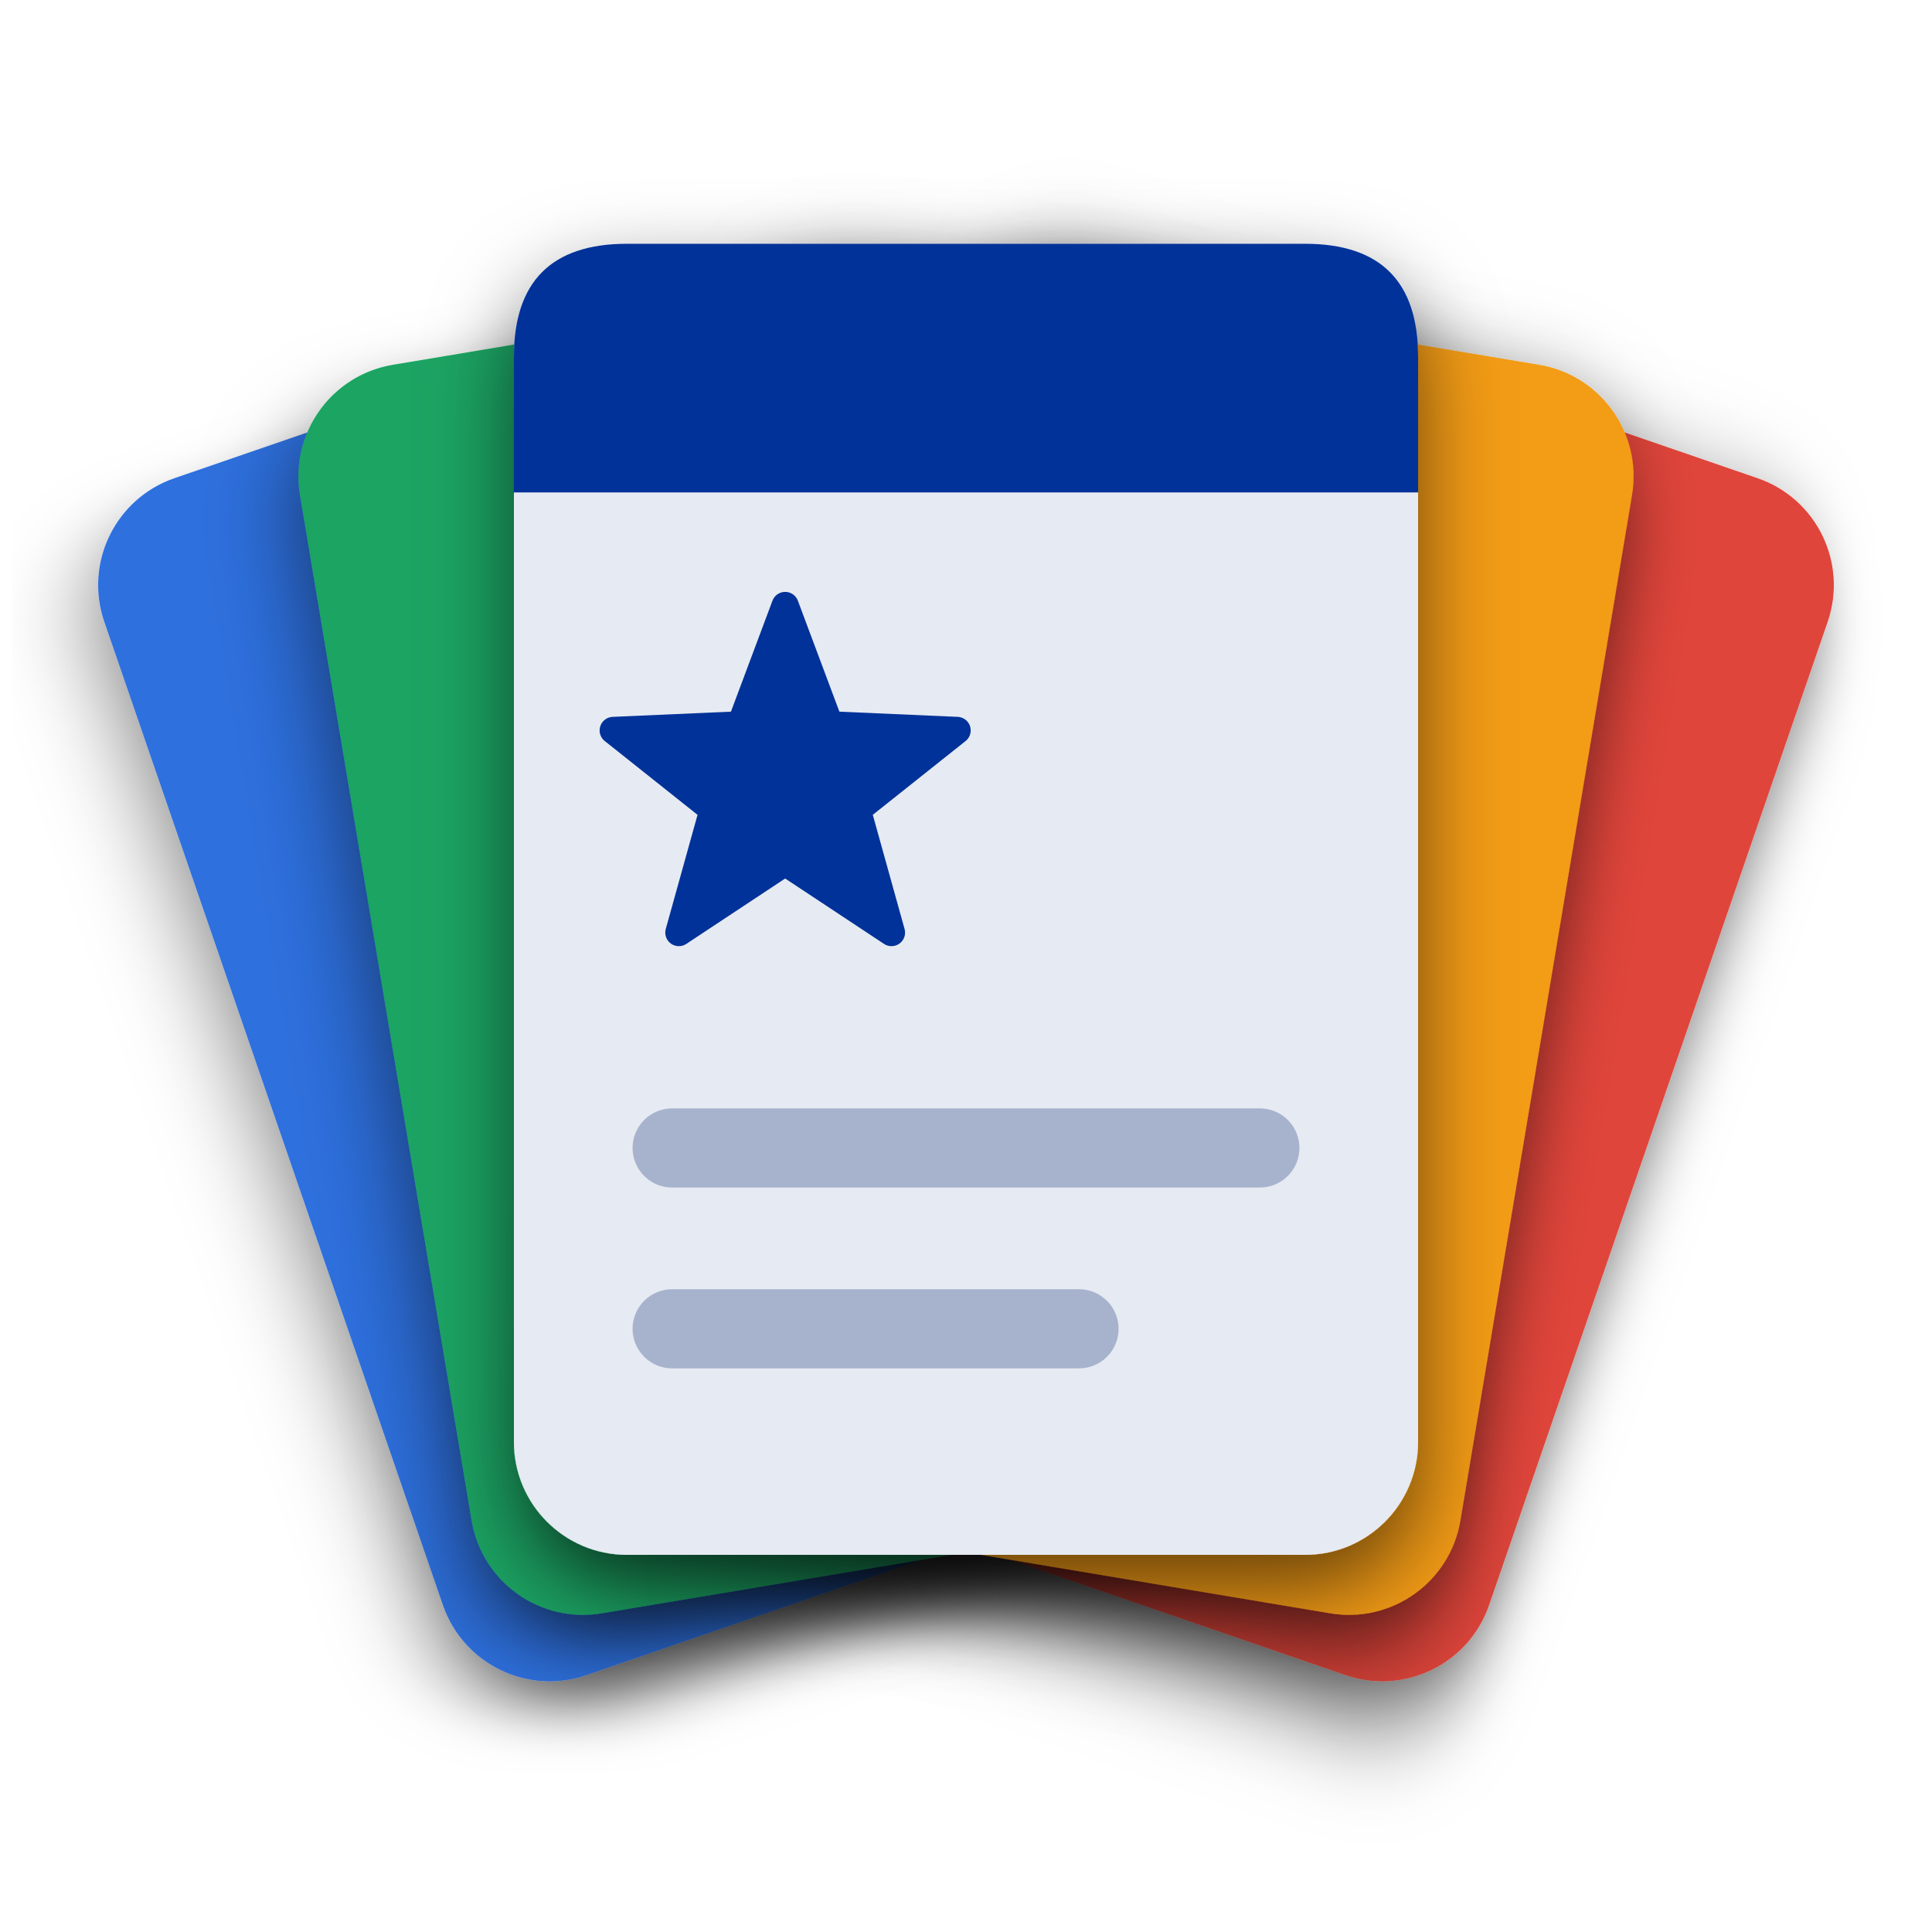
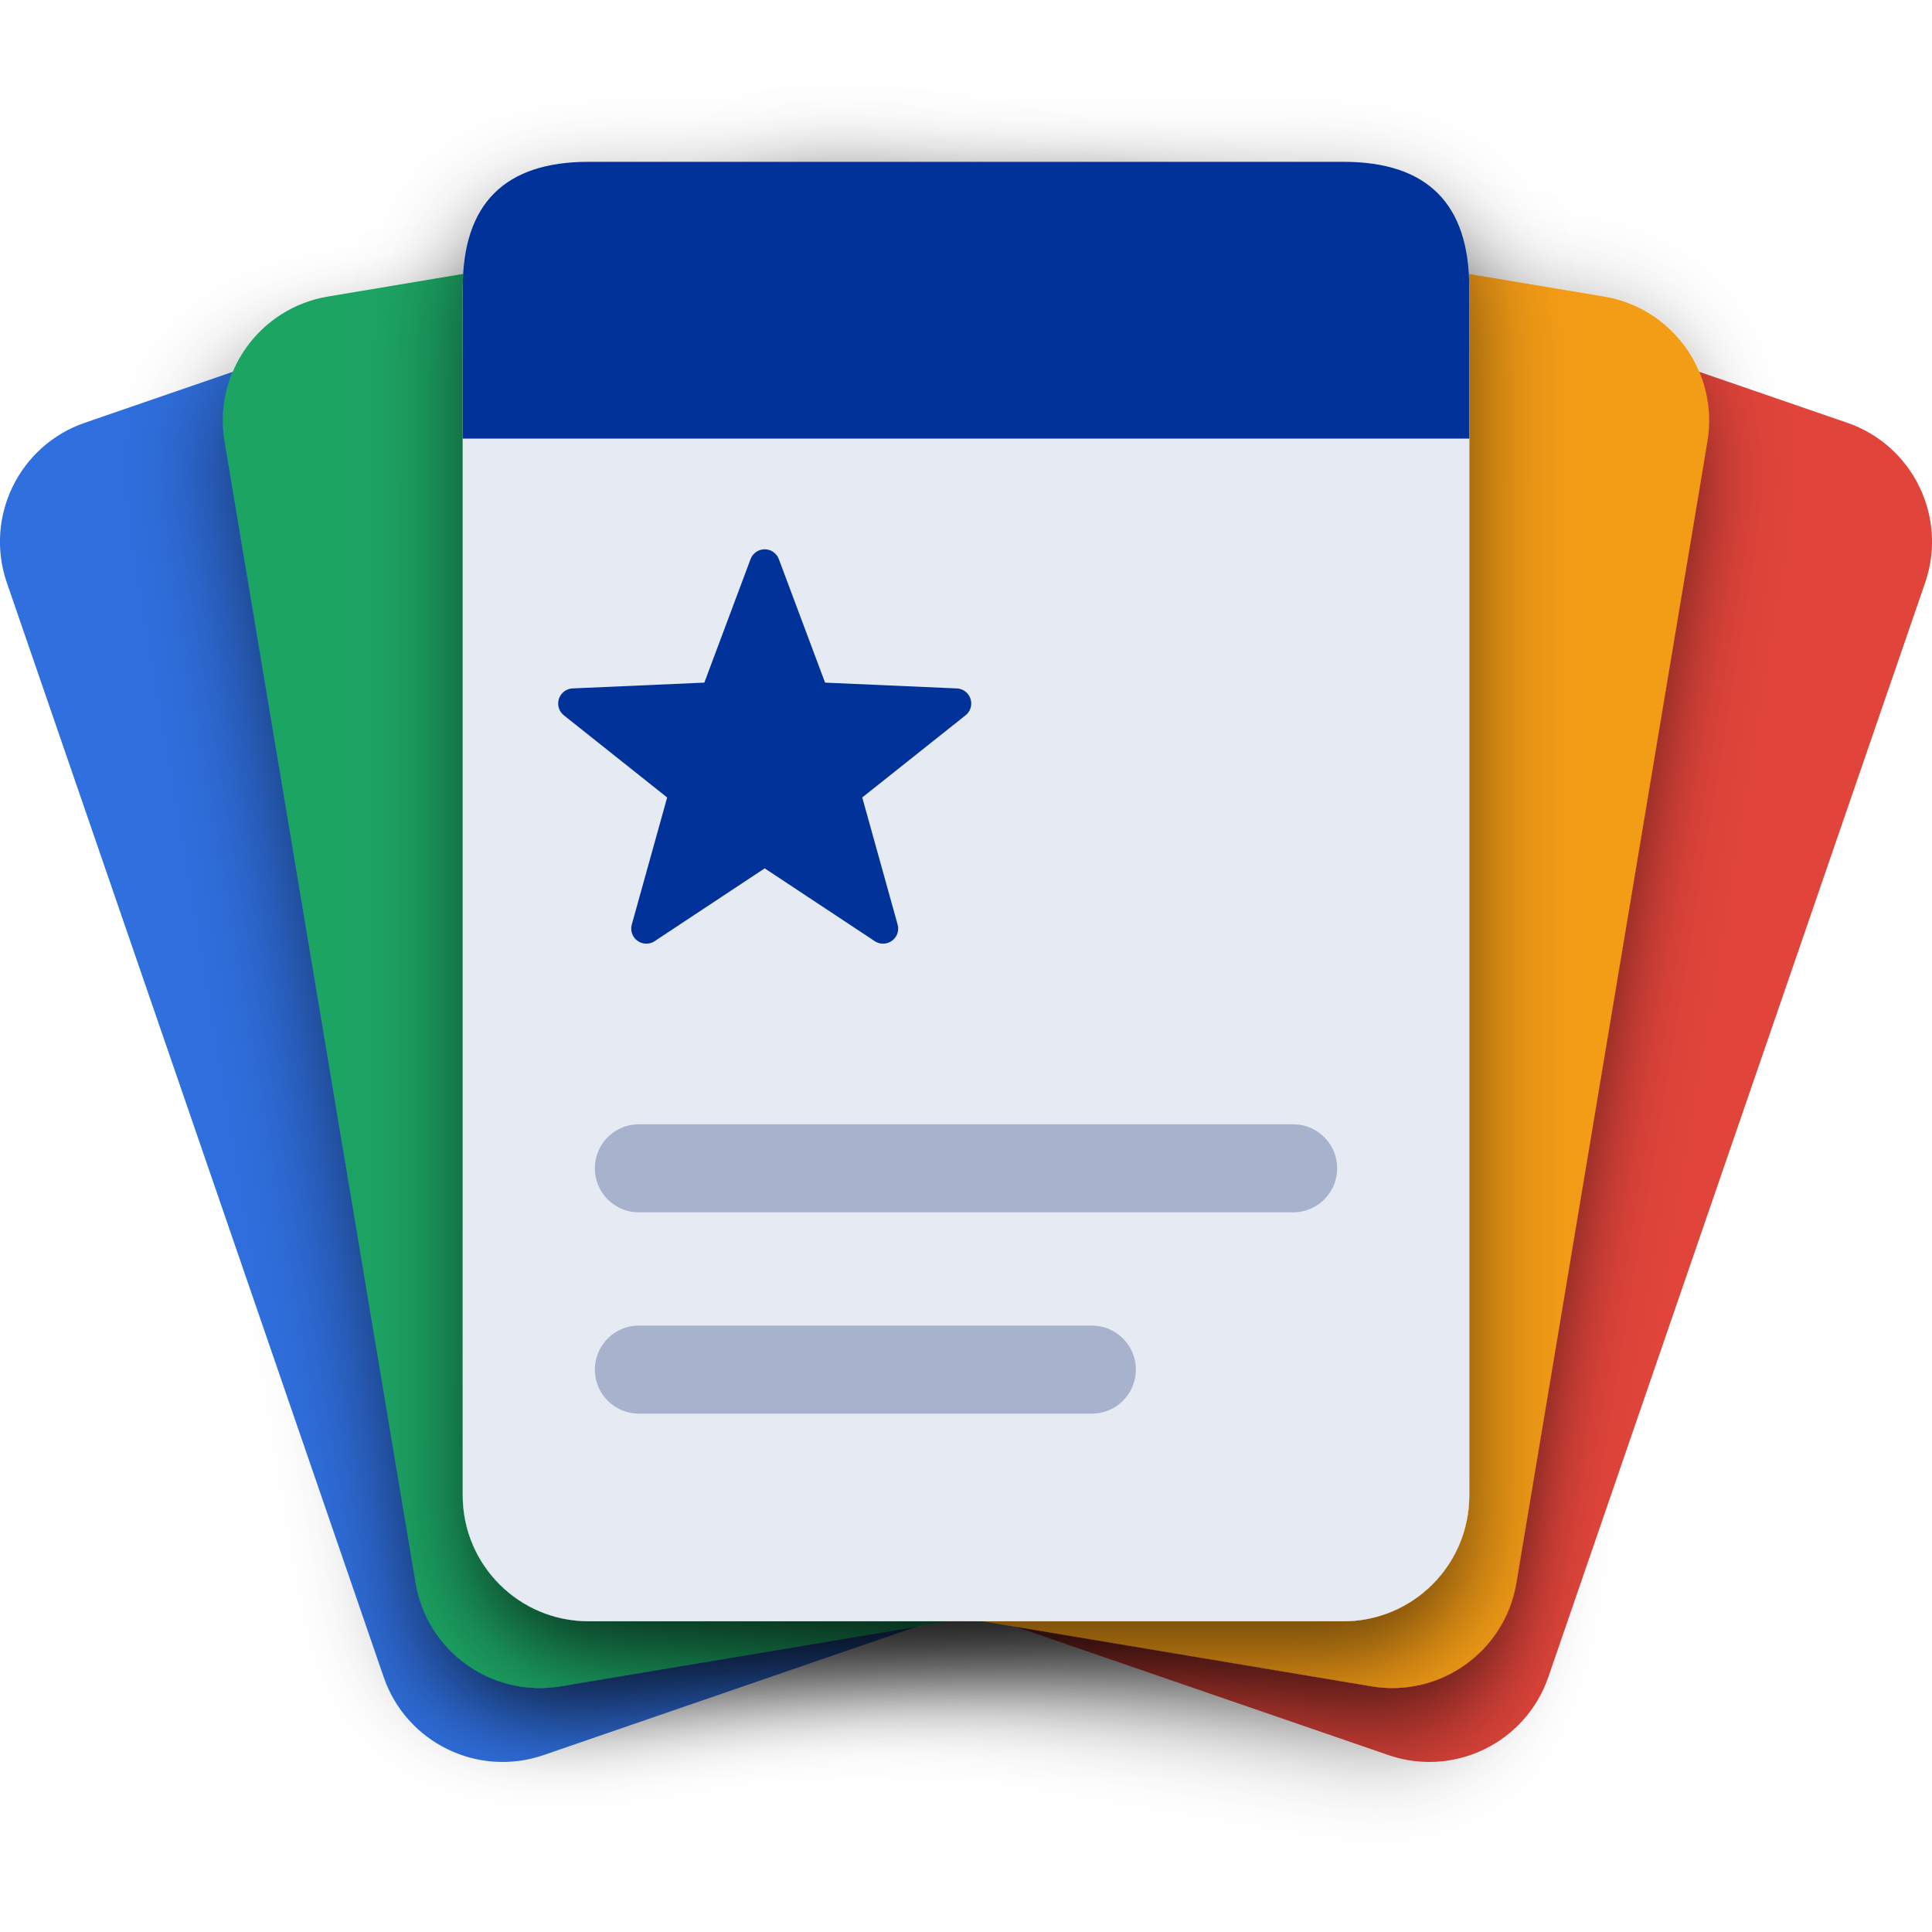
<svg xmlns="http://www.w3.org/2000/svg" viewBox="0 0 100 100" width="512" height="512">
  <defs>
    <filter id="s" x="-30%" y="-30%" width="160%" height="160%">
      <feDropShadow dx="0" dy="1.6" stdDeviation="1.9" flood-color="#000000" flood-opacity="0.58" />
    </filter>
  </defs>
-   <g transform="translate(50 50) scale(1.17) translate(-50 -49.95)">
+   <g transform="translate(50 50) scale(1.3024) translate(-50 -49.96)">
    <g transform="translate(0 2)">
-       <rect x="30" y="18" width="40" height="56" rx="5" fill="#2F6FDE" transform="rotate(-19 50 82)" filter="url(#s)" />
-       <rect x="30" y="18" width="40" height="56" rx="5" fill="#E0443A" transform="rotate(19 50 82)" filter="url(#s)" />
+       <rect x="30" y="18" width="40" height="56" rx="5" fill="#2F6FDE" transform="rotate(-19 50 82)" />
+       <rect x="30" y="18" width="40" height="56" rx="5" fill="#E0443A" transform="rotate(19 50 82)" />
      <rect x="30" y="18" width="40" height="56" rx="5" fill="#1FA463" transform="rotate(-9.5 50 82)" filter="url(#s)" />
      <rect x="30" y="18" width="40" height="56" rx="5" fill="#F39C12" transform="rotate(9.5 50 82)" filter="url(#s)" />
      <g filter="url(#s)">
        <rect x="30" y="16" width="40" height="58" rx="5" fill="#E6EAF2" />
        <path d="M30 27 V21 Q30 16 35 16 H65 Q70 16 70 21 V27 Z" fill="#003399" />
        <path d="M0 -10 L2.47 -3.4 L9.51 -3.09 L3.99 1.3 L5.88 8.09 L0 4.2 L-5.88 8.09 L-3.99 1.3 L-9.51 -3.09 L-2.47 -3.4 Z" fill="#003399" stroke="#003399" stroke-width="1.5" stroke-linejoin="round" transform="translate(42 40) scale(0.8)" />
        <path d="M37 56 H63 M37 64 H55" stroke="#A7B3CC" stroke-width="3.5" stroke-linecap="round" />
      </g>
    </g>
  </g>
</svg>
